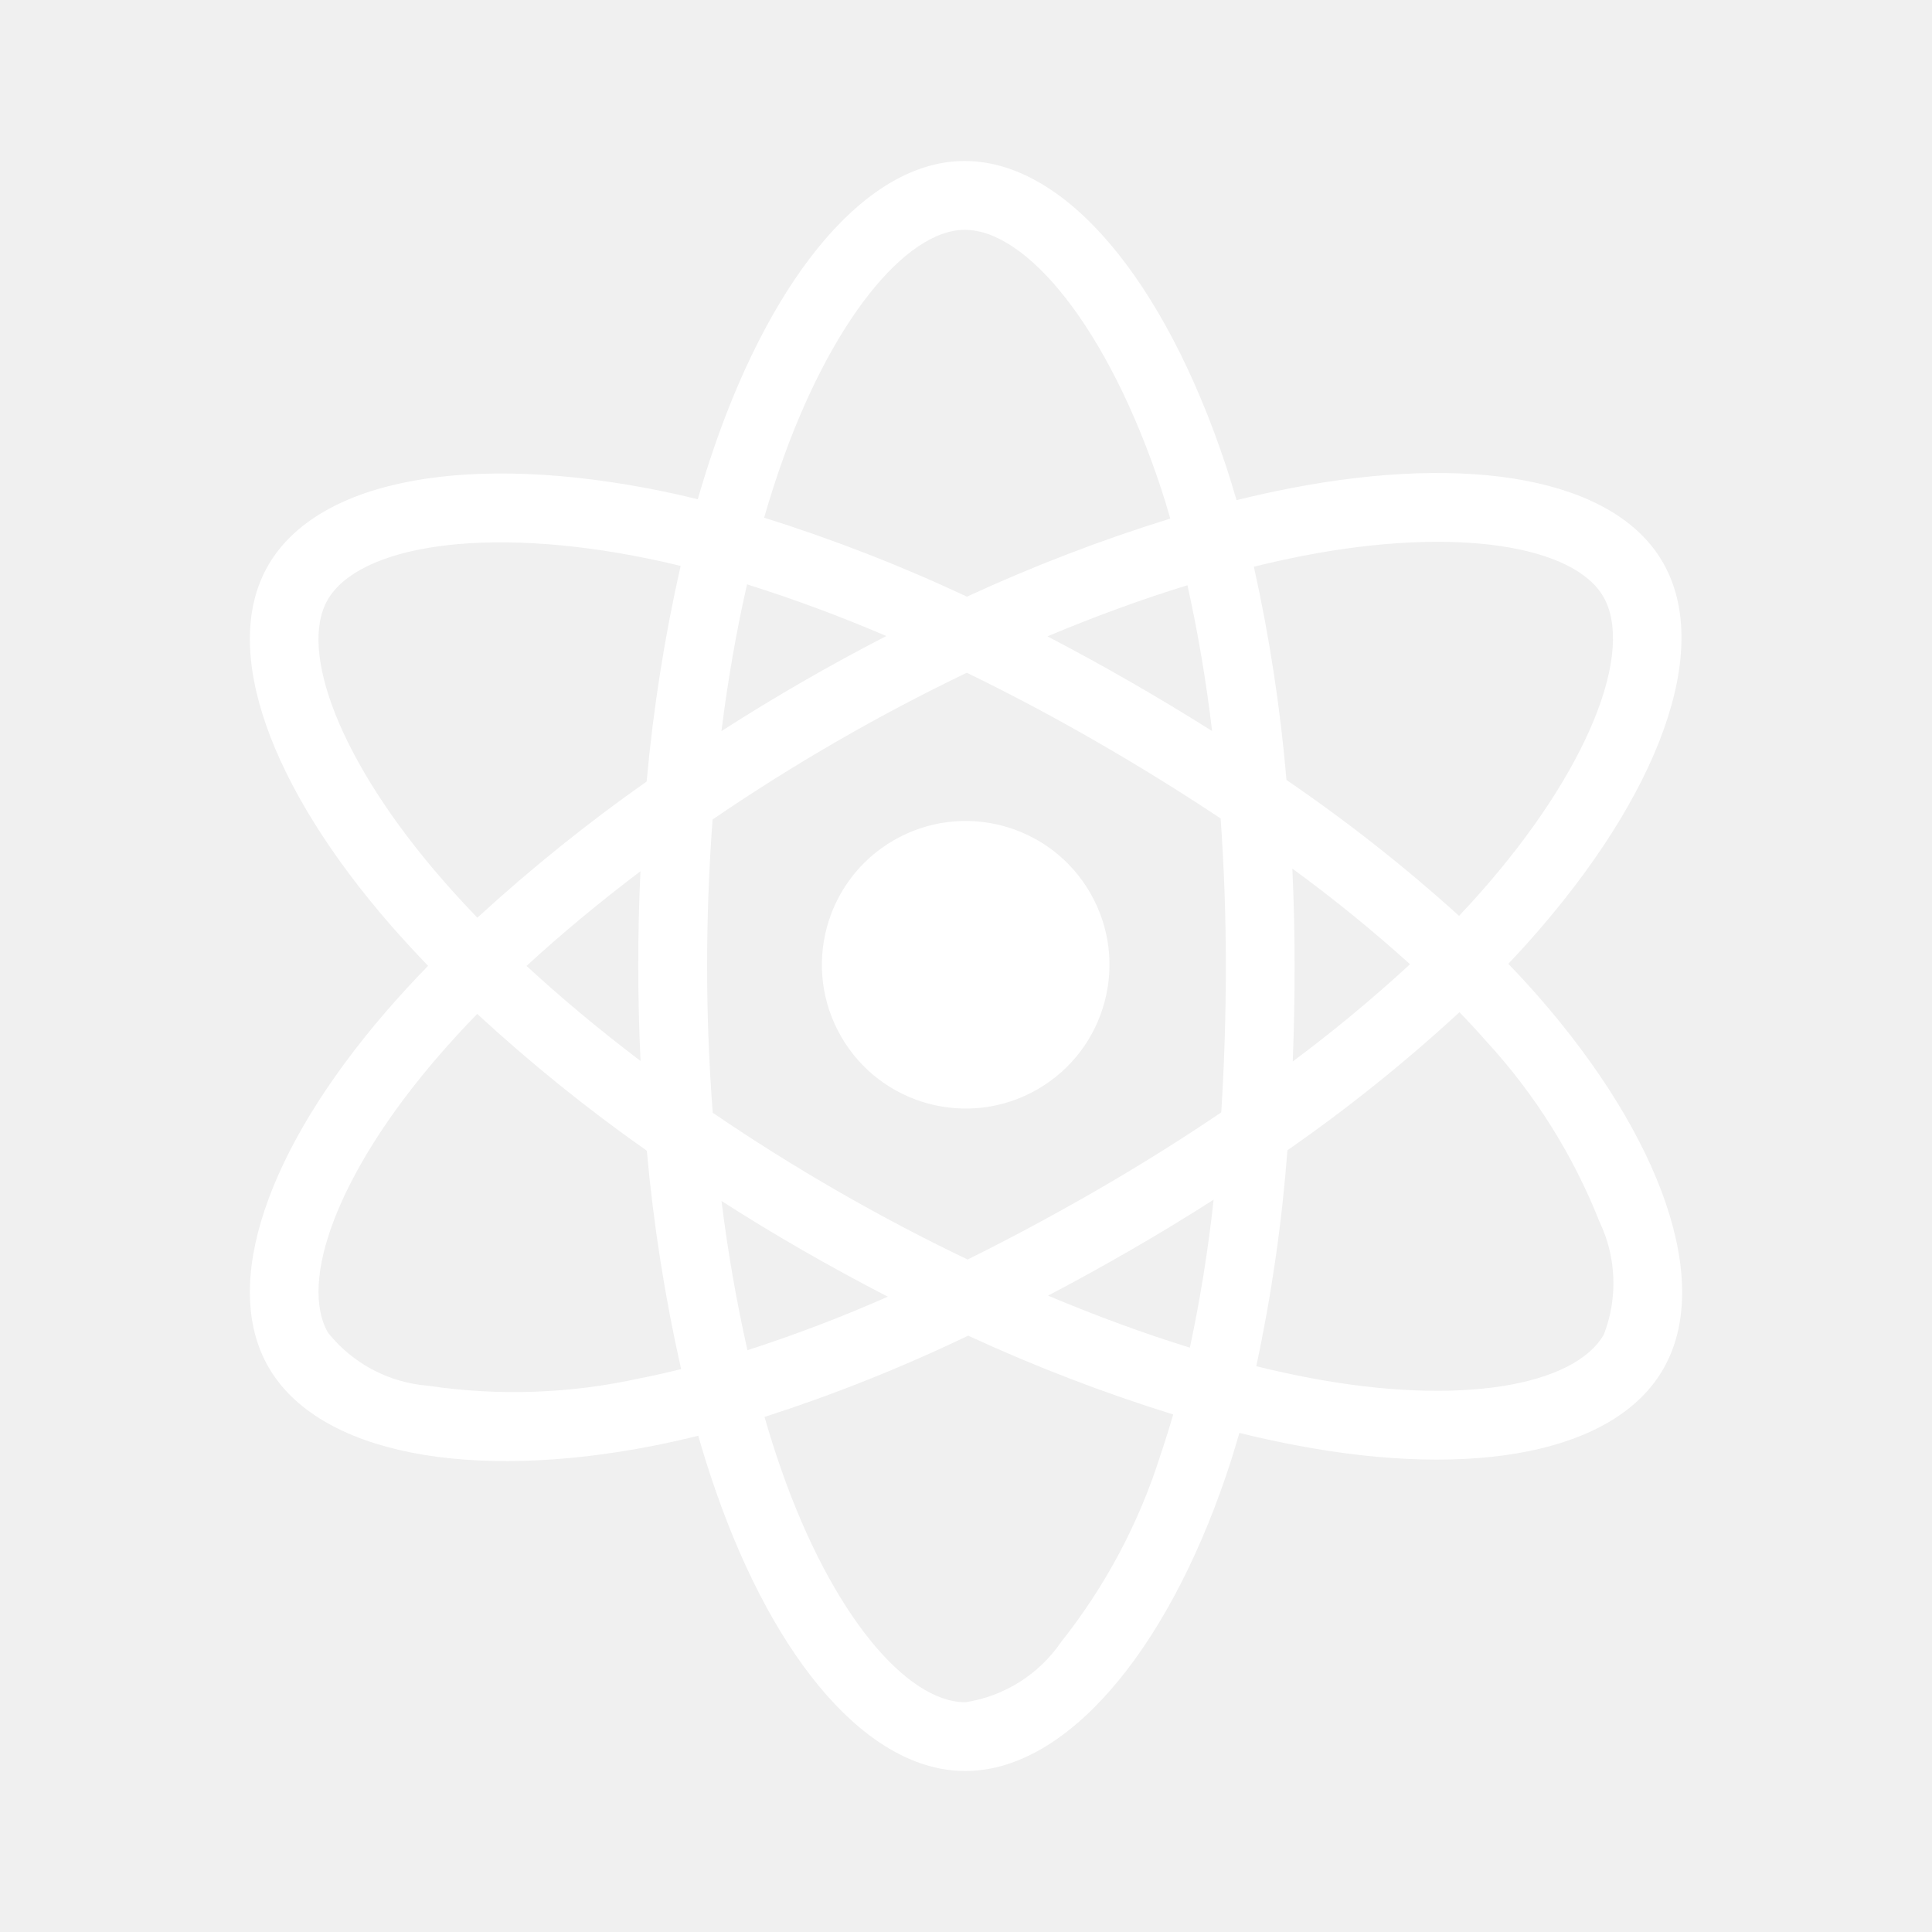
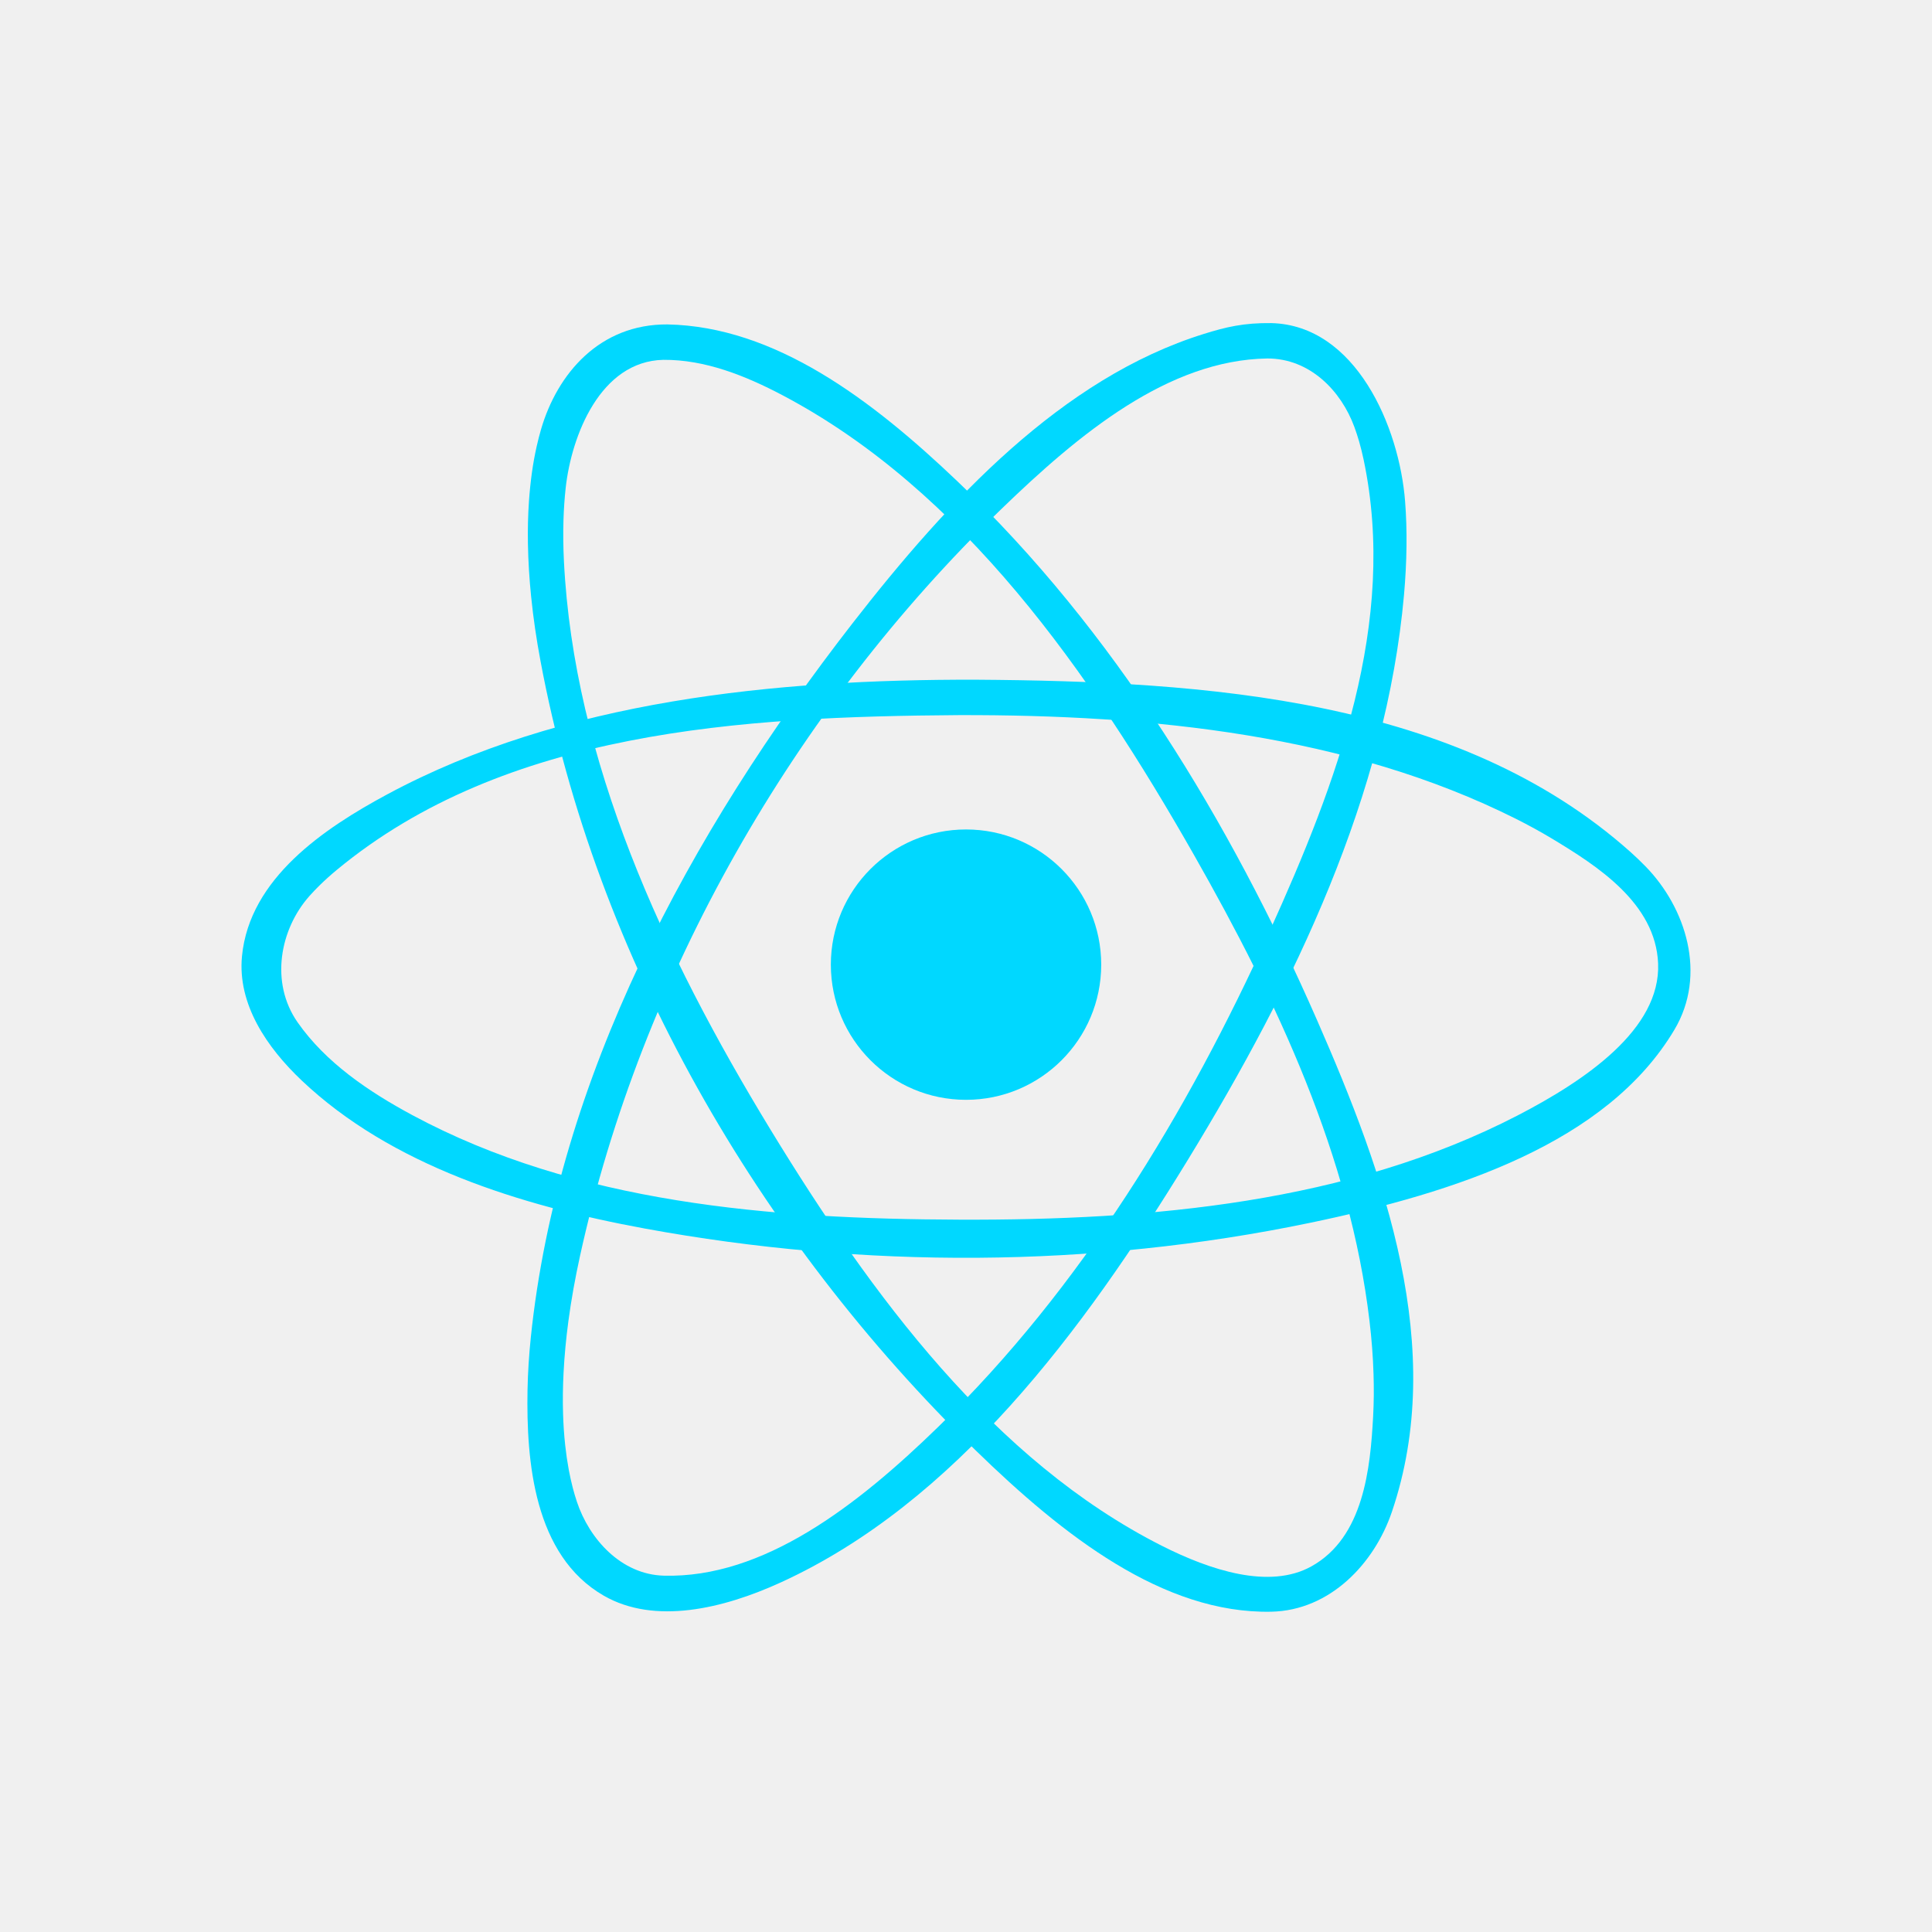
- <svg xmlns="http://www.w3.org/2000/svg" data-name="Layer 1" viewBox="0 0 24 24">
-   <path d="M11.103 10.438a1.786 1.786 0 1 0 2.44.654 1.786 1.786 0 0 0-2.44-.654Zm8.005 1.938q-.176-.201-.371-.403.136-.144.264-.287c1.605-1.804 2.283-3.614 1.655-4.701-.602-1.043-2.393-1.354-4.636-.918q-.331.065-.659.146-.063-.216-.133-.43C14.467 3.49 13.238 1.999 11.982 2c-1.204 0-2.368 1.397-3.111 3.558q-.11.32-.203.644-.219-.054-.44-.1c-2.366-.485-4.271-.165-4.898.924-.601 1.043.027 2.75 1.528 4.472q.224.255.46.5c-.186.19-.361.381-.525.571-1.465 1.698-2.057 3.376-1.457 4.415.62 1.074 2.498 1.425 4.785.975q.278-.055.553-.124.1.351.221.697C9.635 20.649 10.792 22 11.992 22c1.24 0 2.482-1.453 3.235-3.659.06-.174.115-.355.169-.541q.355.088.715.156c2.203.417 3.952.09 4.551-.95.619-1.075-.02-2.877-1.554-4.63ZM4.07 7.452c.386-.67 1.943-.932 3.986-.512q.196.04.399.09a20.464 20.464 0 0 0-.422 2.678A20.887 20.887 0 0 0 5.93 11.4q-.219-.227-.427-.465C4.216 9.461 3.708 8.081 4.07 7.452Zm3.887 5.728c-.51-.387-.985-.783-1.416-1.181.43-.396.905-.79 1.415-1.176q-.028.589-.027 1.179 0 .59.028 1.178Zm0 3.94a7.237 7.237 0 0 1-2.64.094 1.766 1.766 0 0 1-1.241-.657c-.365-.63.111-1.978 1.364-3.43q.236-.273.488-.532a20.49 20.49 0 0 0 2.107 1.7 20.802 20.802 0 0 0 .426 2.712q-.25.063-.505.114Zm7.1-8.039q-.503-.317-1.018-.613-.508-.292-1.027-.563c.593-.249 1.176-.462 1.739-.635a18.218 18.218 0 0 1 .306 1.811ZM9.68 5.835c.636-1.85 1.578-2.98 2.304-2.98.773-.001 1.777 1.218 2.434 3.197q.064.194.12.39a20.478 20.478 0 0 0-2.526.97 20.061 20.061 0 0 0-2.52-.981q.087-.3.188-.596Zm-.4 1.424a18.307 18.307 0 0 1 1.73.642q-1.052.542-2.048 1.181c.08-.638.187-1.249.318-1.823Zm-.317 7.66q.497.319 1.009.613.522.3 1.057.576a18.196 18.196 0 0 1-1.744.665 19.144 19.144 0 0 1-.322-1.853Zm5.456 3.146a7.236 7.236 0 0 1-1.238 2.333 1.766 1.766 0 0 1-1.188.748c-.729 0-1.658-1.085-2.29-2.896q-.112-.321-.206-.648a20.109 20.109 0 0 0 2.53-1.01 20.8 20.8 0 0 0 2.547.979q-.072.249-.155.494Zm.362-1.324c-.569-.176-1.16-.393-1.762-.646q.509-.267 1.025-.565.53-.306 1.032-.627a18.152 18.152 0 0 1-.295 1.838Zm.447-4.743q0 .911-.057 1.82c-.493.334-1.013.66-1.554.972-.54.311-1.073.597-1.597.856q-.827-.396-1.622-.854-.79-.455-1.544-.969-.07-.91-.07-1.822 0-.911.068-1.821a24.168 24.168 0 0 1 3.158-1.823q.816.397 1.603.851.79.454 1.55.959.065.914.065 1.831Zm.956-5.093c1.922-.373 3.37-.122 3.733.507.387.67-.167 2.148-1.554 3.706q-.115.129-.238.259a20.061 20.061 0 0 0-2.144-1.688 20.04 20.04 0 0 0-.405-2.649q.31-.076.608-.135Zm-.13 3.885a18.164 18.164 0 0 1 1.462 1.188 18.12 18.12 0 0 1-1.457 1.208q.023-.594.023-1.188 0-.604-.028-1.208Zm3.869 5.789c-.364.631-1.768.894-3.653.538q-.324-.061-.664-.146a20.069 20.069 0 0 0 .387-2.682 19.94 19.94 0 0 0 2.137-1.715q.177.183.336.364a7.234 7.234 0 0 1 1.403 2.238 1.766 1.766 0 0 1 .054 1.403Z" fill="#ffffff" class="fill-6563ff" />
+ <svg xmlns="http://www.w3.org/2000/svg" width="800px" height="800px" viewBox="0 0 64 64" version="1.1" xml:space="preserve" style="fill-rule:evenodd;clip-rule:evenodd;stroke-linejoin:round;stroke-miterlimit:2;">
+   <rect id="Icons" x="-1088" y="-64" width="1280" height="800" style="fill:none;" />
+   <g id="Icons1">
+     <g id="Strike">
+ 
+     </g>
+     <g id="H1">
+ 
+     </g>
+     <g id="H2">
+ 
+     </g>
+     <g id="H3">
+ 
+     </g>
+     <g id="list-ul">
+ 
+     </g>
+     <g id="hamburger-1">
+ 
+     </g>
+     <g id="hamburger-2">
+ 
+     </g>
+     <g id="list-ol">
+ 
+     </g>
+     <g id="list-task">
+ 
+     </g>
+     <g id="trash">
+ 
+     </g>
+     <g id="vertical-menu">
+ 
+     </g>
+     <g id="horizontal-menu">
+ 
+     </g>
+     <g id="sidebar-2">
+ 
+     </g>
+     <g id="Pen">
+ 
+     </g>
+     <g id="Pen1">
+ 
+     </g>
+     <g id="clock">
+ 
+     </g>
+     <g id="external-link">
+ 
+     </g>
+     <g id="hr">
+ 
+     </g>
+     <g id="info">
+ 
+     </g>
+     <g id="warning">
+ 
+     </g>
+     <g id="plus-circle">
+ 
+     </g>
+     <g id="minus-circle">
+ 
+     </g>
+     <g id="vue">
+ 
+     </g>
+     <g id="cog">
+ 
+     </g>
+     <g id="logo">
+ 
+     </g>
+     <g id="radio-check">
+ 
+     </g>
+     <g id="eye-slash">
+ 
+     </g>
+     <g id="eye">
+ 
+     </g>
+     <g id="toggle-off">
+ 
+     </g>
+     <g id="shredder">
+ 
+     </g>
+     <g id="spinner--loading--dots-">
+ 
+     </g>
+     <g id="react">
+       <circle cx="32.001" cy="31.955" r="4.478" style="fill:#00d8ff;" />
+       <path d="M32.33,22.516c7.635,0.052 15.965,0.609 21.683,5.708c0.168,0.15 0.33,0.306 0.488,0.467c1.349,1.375 2.054,3.595 0.965,5.422c-2.234,3.751 -7.23,5.387 -12.067,6.394c-7.234,1.506 -14.798,1.518 -22.029,0.192c-4.161,-0.764 -8.416,-2.103 -11.373,-4.904c-1.151,-1.09 -2.135,-2.524 -1.981,-4.12c0.25,-2.582 2.727,-4.239 4.812,-5.361c5.791,-3.116 12.847,-3.813 19.502,-3.798Zm-0.554,1.173c-7.224,0.049 -15.043,0.51 -20.621,5.129c-0.195,0.161 -0.383,0.33 -0.564,0.507c-0.117,0.114 -0.23,0.233 -0.339,0.355c-0.979,1.1 -1.316,2.867 -0.392,4.188c0.93,1.329 2.342,2.288 3.796,3.07c5.438,2.924 11.864,3.443 18.129,3.465c6.343,0.023 12.884,-0.555 18.487,-3.452c2.232,-1.155 4.744,-2.851 4.655,-5.035c-0.082,-2.004 -2.036,-3.242 -3.499,-4.126c-0.396,-0.239 -0.803,-0.46 -1.216,-0.668c-5.562,-2.787 -12.08,-3.447 -18.436,-3.433Z" style="fill:#00d8ff;" />
+       <path d="M42.115,10.703c2.793,0.071 4.24,3.429 4.431,5.909c0.038,0.493 0.052,0.988 0.046,1.483c-0.006,0.536 -0.035,1.072 -0.082,1.606c-0.589,6.612 -3.608,12.909 -7.163,18.724c-3.477,5.688 -7.717,11.36 -13.485,13.996c-1.907,0.872 -4.175,1.41 -5.863,0.437c-2.314,-1.333 -2.567,-4.451 -2.524,-6.816c0.011,-0.581 0.049,-1.162 0.109,-1.741c0.889,-8.56 5.228,-16.669 10.658,-23.655c3.168,-4.076 6.937,-8.119 11.632,-9.583c0.739,-0.231 1.326,-0.371 2.241,-0.36Zm-0.134,1.172c-3.279,0.052 -6.223,2.482 -8.83,5.007c-6.854,6.637 -11.905,15.464 -13.937,24.721c-0.157,0.717 -0.289,1.439 -0.386,2.166c-0.075,0.563 -0.13,1.129 -0.159,1.697c-0.023,0.452 -0.031,0.905 -0.017,1.358c0.01,0.354 0.033,0.708 0.072,1.06c0.029,0.269 0.068,0.537 0.117,0.803c0.037,0.197 0.08,0.393 0.13,0.588c0.041,0.158 0.087,0.315 0.139,0.471c0.409,1.233 1.463,2.411 2.878,2.45c3.301,0.09 6.409,-2.317 9.096,-4.933c4.717,-4.591 8.232,-10.36 10.978,-16.424c2.216,-4.896 4.243,-10.218 3.111,-15.607c-0.043,-0.204 -0.093,-0.406 -0.15,-0.606c-0.047,-0.163 -0.1,-0.324 -0.158,-0.483c-0.44,-1.199 -1.475,-2.271 -2.884,-2.268Z" style="fill:#00d8ff;" />
+       <path d="M22.109,10.747c3.564,0.069 6.765,2.488 9.607,5.197c5.186,4.943 9.011,11.231 11.913,17.849c2.248,5.127 4.316,10.882 2.478,16.292c-0.579,1.705 -2.044,3.265 -3.997,3.305c-3.581,0.072 -6.9,-2.532 -9.78,-5.335c-7.225,-7.034 -12.589,-16.32 -14.427,-26.168c-0.132,-0.704 -0.237,-1.414 -0.309,-2.127c-0.059,-0.582 -0.096,-1.167 -0.106,-1.752c-0.008,-0.472 0.002,-0.944 0.035,-1.414c0.022,-0.314 0.054,-0.626 0.097,-0.937c0.041,-0.292 0.093,-0.583 0.158,-0.871c0.043,-0.191 0.091,-0.38 0.146,-0.568c0.539,-1.843 1.941,-3.485 4.185,-3.471Zm-0.135,1.173c-2.087,0.046 -3.042,2.507 -3.234,4.234c-0.039,0.354 -0.063,0.711 -0.074,1.068c-0.014,0.456 -0.008,0.913 0.015,1.369c0.328,6.599 3.278,12.979 6.838,18.821c3.352,5.5 7.4,10.978 12.968,13.794c1.608,0.813 3.562,1.452 4.951,0.684c1.742,-0.964 1.956,-3.261 2.049,-4.973c0.025,-0.466 0.028,-0.934 0.013,-1.401c-0.018,-0.586 -0.064,-1.171 -0.133,-1.753c-0.642,-5.437 -3.05,-10.582 -5.816,-15.444c-3.442,-6.048 -7.659,-12.076 -13.627,-15.225c-1.236,-0.652 -2.574,-1.185 -3.95,-1.174Z" style="fill:#00d8ff;" />
+     </g>
+     <g id="check-selected">
+ 
+     </g>
+     <g id="turn-off">
+ 
+     </g>
+     <g id="code-block">
+ 
+     </g>
+     <g id="user">
+ 
+     </g>
+     <g id="coffee-bean">
+ 
+     </g>
+     <g id="coffee-beans">
+       <g id="coffee-bean1">
+ 
+       </g>
+     </g>
+     <g id="coffee-bean-filled">
+ 
+     </g>
+     <g id="coffee-beans-filled">
+       <g id="coffee-bean2">
+ 
+       </g>
+     </g>
+     <g id="clipboard">
+ 
+     </g>
+     <g id="clipboard-paste">
+ 
+     </g>
+     <g id="clipboard-copy">
+ 
+     </g>
+     <g id="Layer1">
+ 
+     </g>
+   </g>
</svg>
